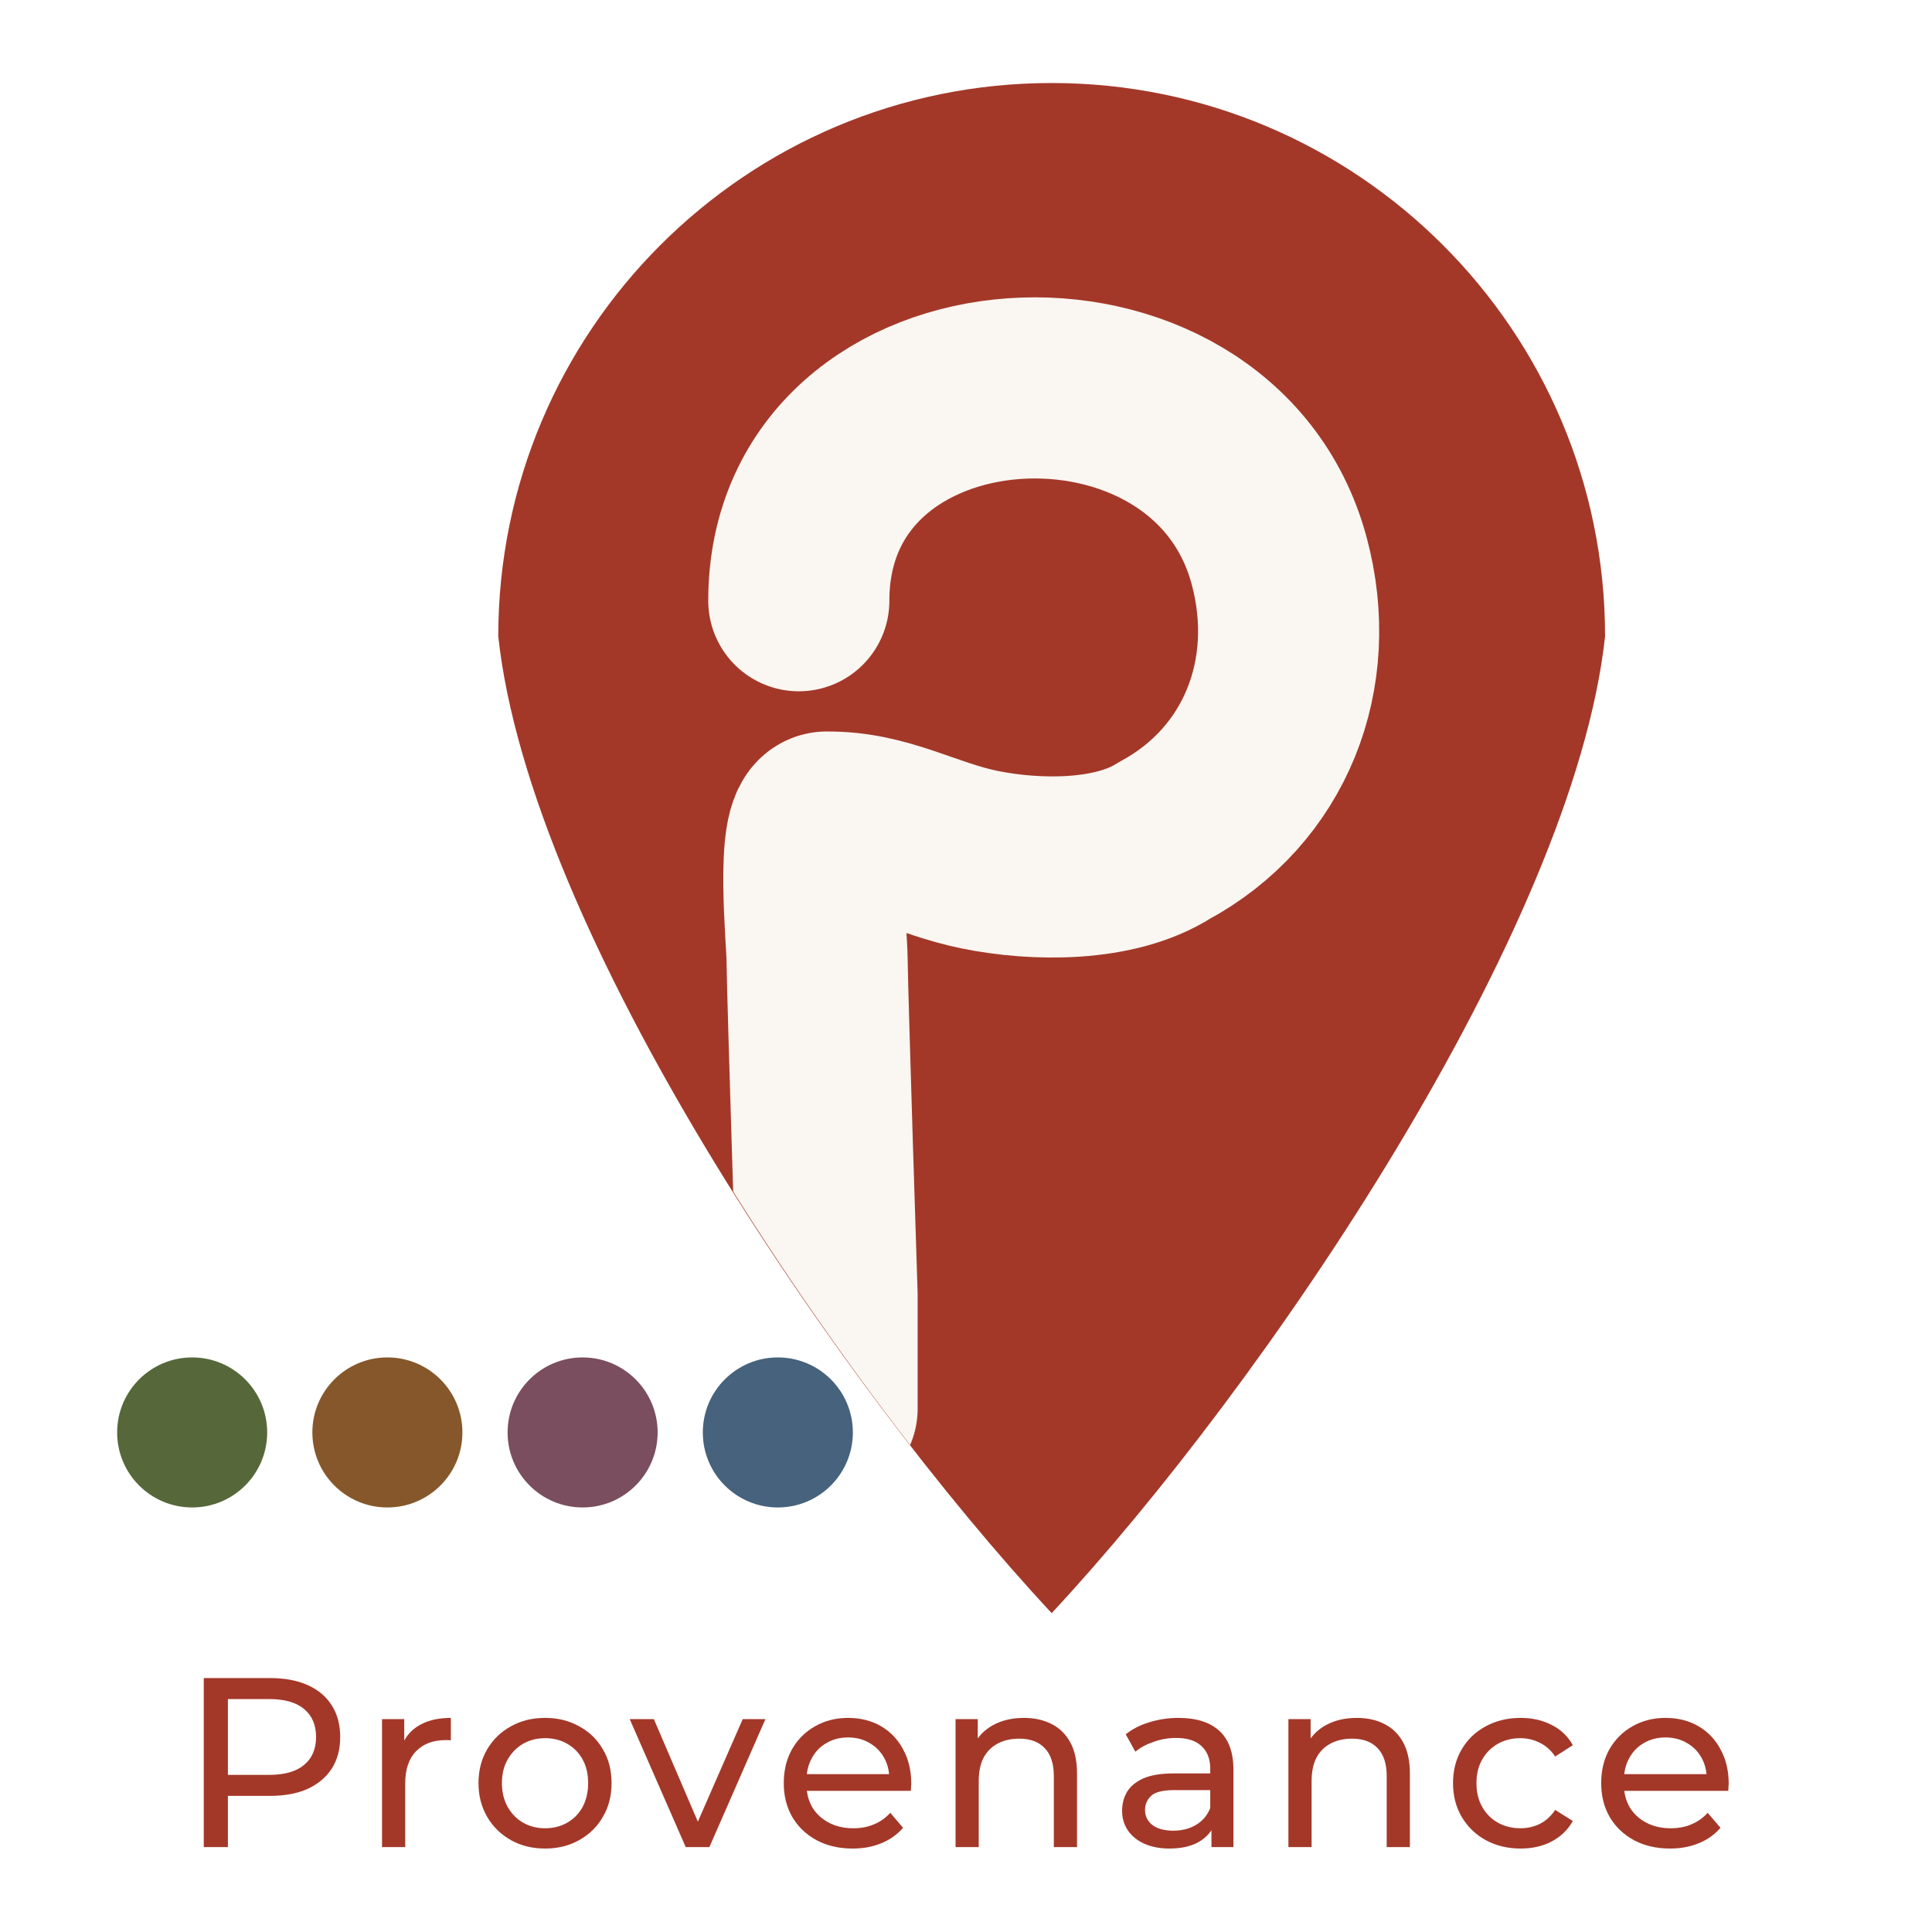
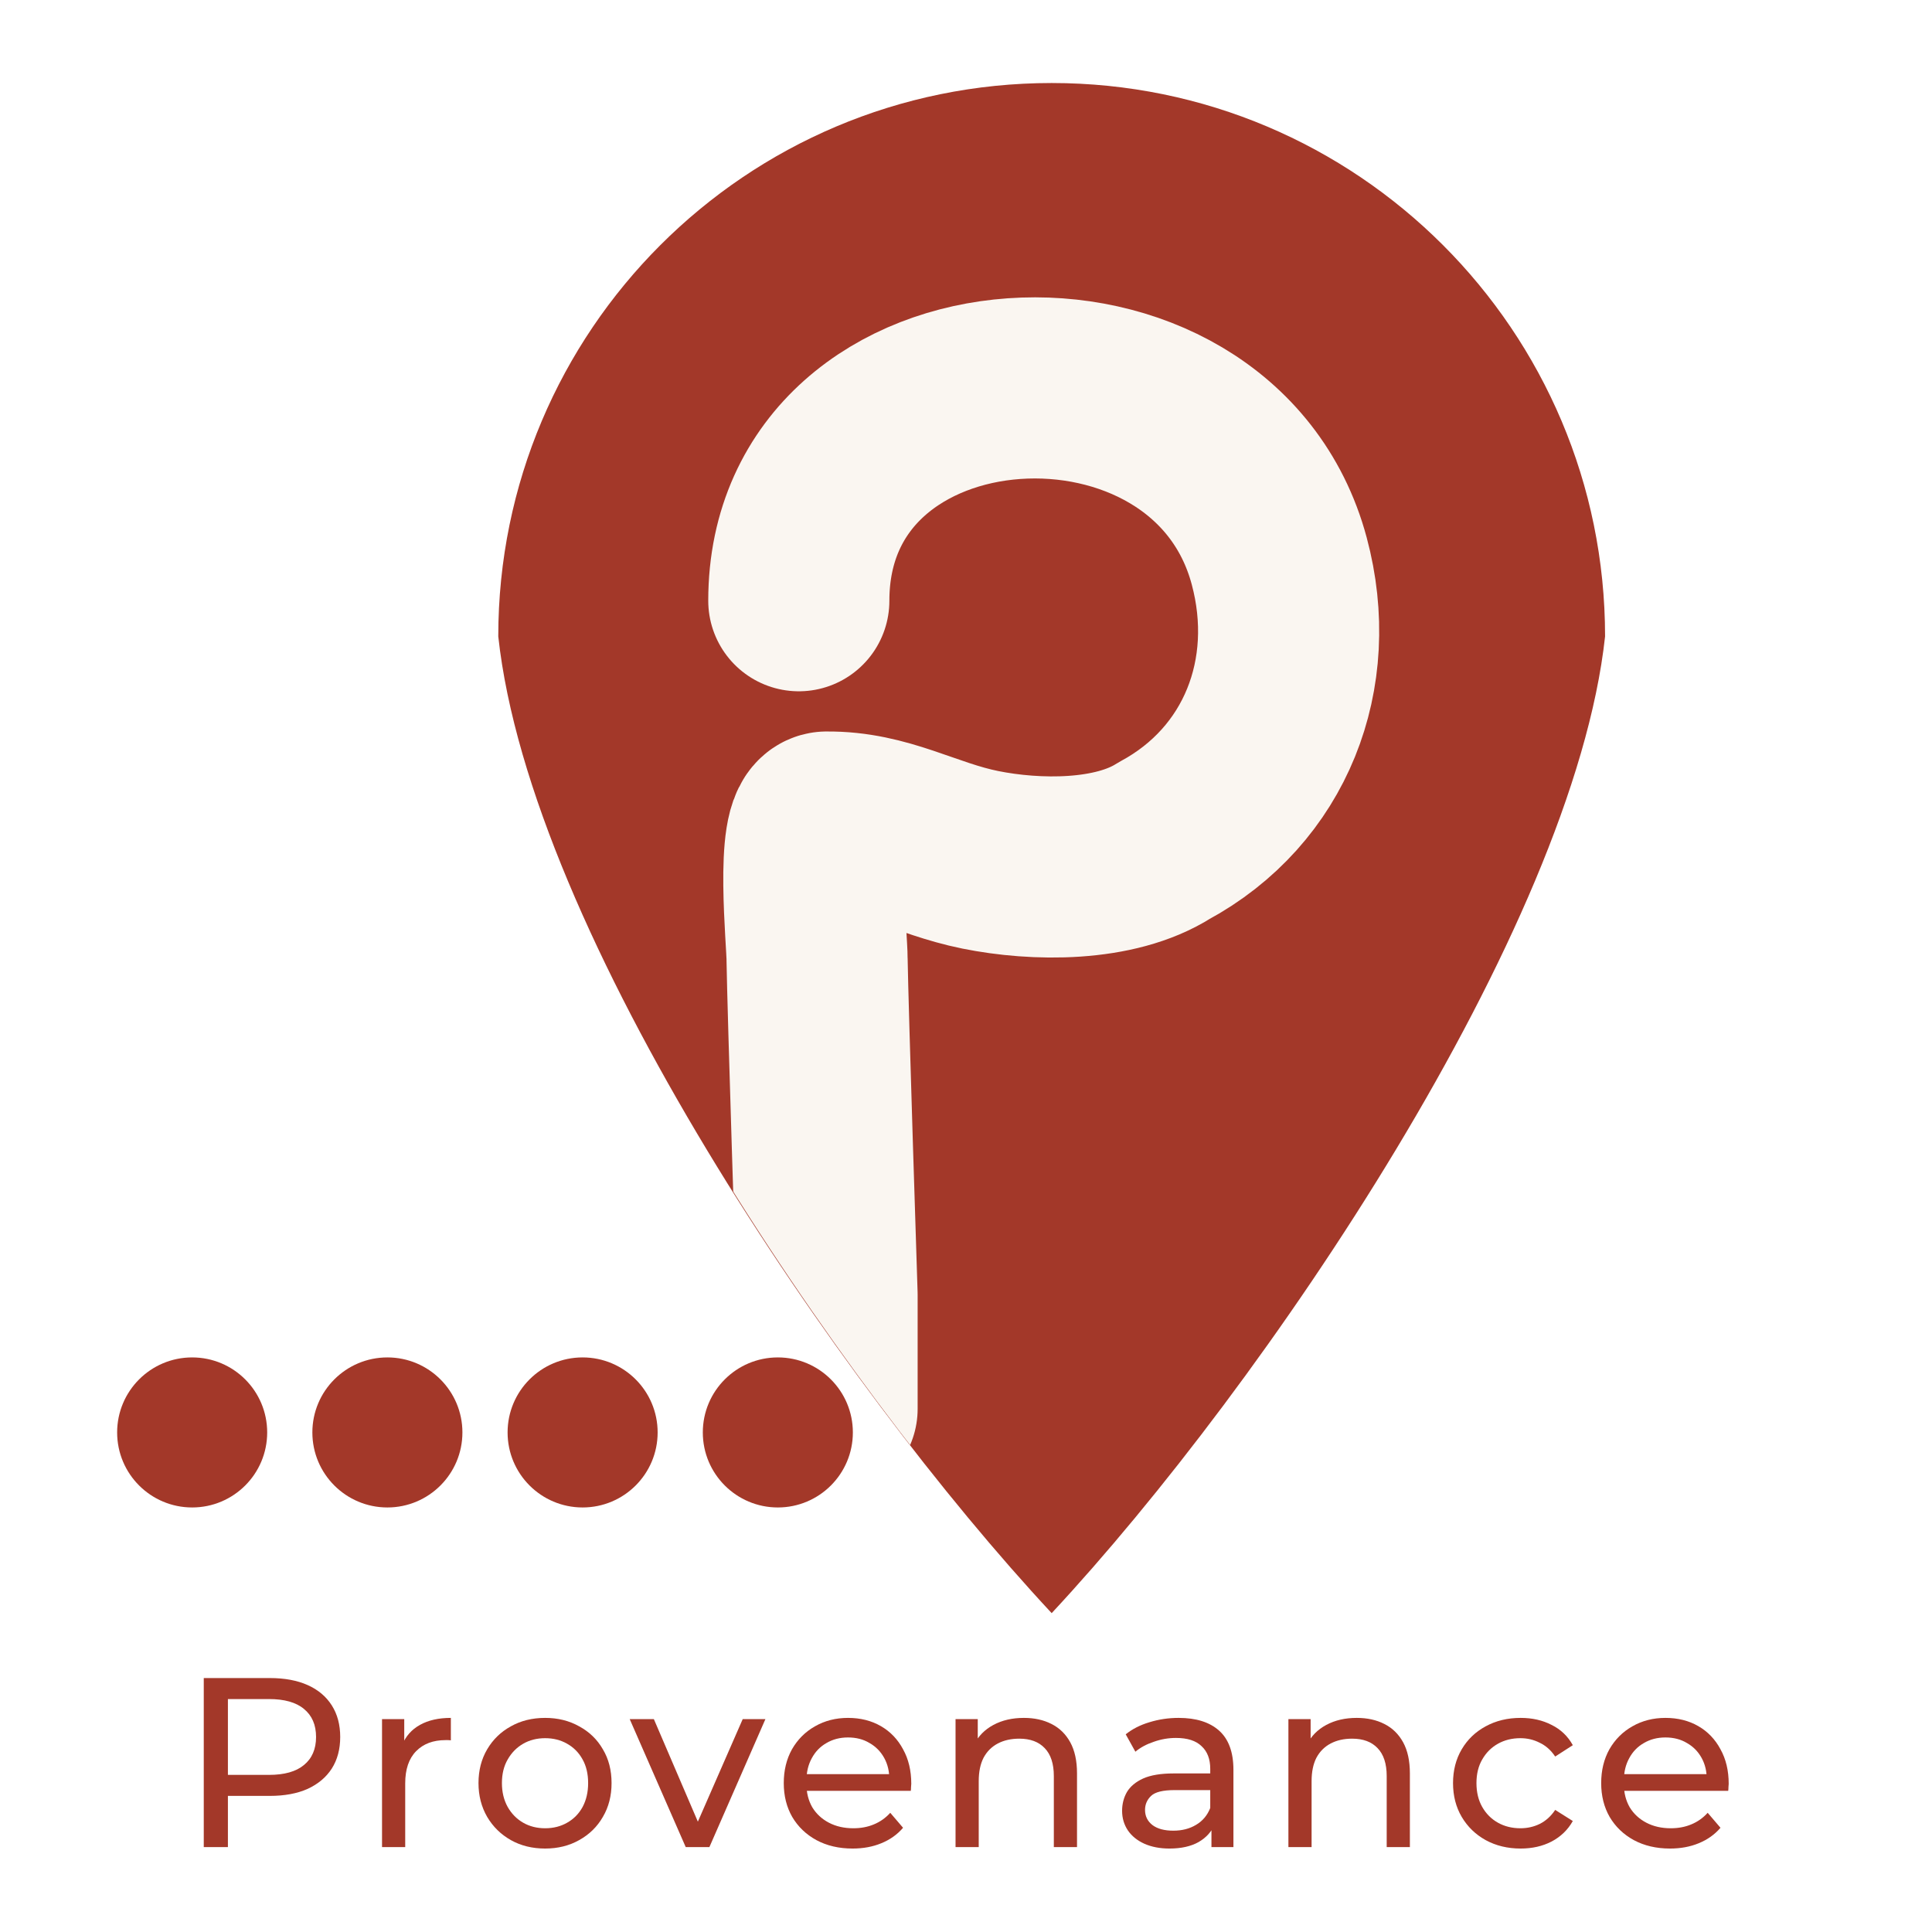
<svg xmlns="http://www.w3.org/2000/svg" width="1024" height="1024" viewBox="0 0 1024 1024" fill="none">
  <path d="M850.724 337.314C833.855 492.846 670.095 733.997 557.409 855C444.326 733.569 281.149 494.557 264.095 337.314C264.095 175.321 395.416 44 557.409 44C719.402 44 850.724 175.321 850.724 337.314Z" fill="#A33829" />
  <mask id="mask0_1_188" style="mask-type:alpha" maskUnits="userSpaceOnUse" x="264" y="44" width="587" height="811">
    <path d="M557.409 44.5C719.117 44.5 850.208 175.583 850.223 337.287C841.793 414.936 796.491 514.23 739.271 609.168C682.178 703.895 613.263 794.216 557.408 854.264C556.865 853.679 556.32 853.091 555.774 852.501C499.827 792.043 431.692 702.554 375.249 608.848C318.129 514.017 273.024 414.936 264.595 337.287C264.61 175.583 395.702 44.5 557.409 44.5Z" fill="#A33829" stroke="#FAF6F1" />
  </mask>
  <g mask="url(#mask0_1_188)">
    <path d="M423.386 318.397C423.386 178.277 642.725 165.763 678.014 297.35C694.071 357.224 670.78 416.582 616.957 445.58C590.746 462.286 548.84 461.62 519.605 455.723C490.197 449.791 468.748 435.367 437.948 435.705C426.847 436.877 433.133 498.96 433.064 508.433C433.469 534.845 438.367 686.329 438.367 686.329V746.732" stroke="#FAF6F1" stroke-width="96" stroke-linecap="round" stroke-linejoin="round" />
  </g>
-   <circle cx="412.269" cy="759.224" r="39.764" fill="#46627C" />
-   <circle cx="308.797" cy="759.224" r="39.764" fill="#7A4E5E" />
-   <circle cx="205.324" cy="759.224" r="39.764" fill="#85572A" />
-   <circle cx="101.851" cy="759.224" r="39.764" fill="#56683A" />
+   <circle cx="412.269" cy="759.224" r="39.764" fill="#A33829" />
+   <circle cx="308.797" cy="759.224" r="39.764" fill="#A33829" />
+   <circle cx="205.324" cy="759.224" r="39.764" fill="#A33829" />
+   <circle cx="101.851" cy="759.224" r="39.764" fill="#A33829" />
  <path d="M108 979V889.4H142.944C150.795 889.4 157.493 890.637 163.04 893.112C168.587 895.587 172.853 899.171 175.84 903.864C178.827 908.557 180.32 914.147 180.32 920.632C180.32 927.117 178.827 932.707 175.84 937.4C172.853 942.008 168.587 945.592 163.04 948.152C157.493 950.627 150.795 951.864 142.944 951.864H115.04L120.8 945.848V979H108ZM120.8 947.128L115.04 940.728H142.56C150.752 940.728 156.939 938.979 161.12 935.48C165.387 931.981 167.52 927.032 167.52 920.632C167.52 914.232 165.387 909.283 161.12 905.784C156.939 902.285 150.752 900.536 142.56 900.536H115.04L120.8 894.136V947.128Z" fill="#A33829" />
  <path d="M202.483 979V911.16H214.259V929.592L213.107 924.984C214.984 920.291 218.142 916.707 222.579 914.232C227.016 911.757 232.478 910.52 238.963 910.52V922.424C238.451 922.339 237.939 922.296 237.427 922.296C237 922.296 236.574 922.296 236.147 922.296C229.576 922.296 224.371 924.259 220.531 928.184C216.691 932.109 214.771 937.784 214.771 945.208V979H202.483Z" fill="#A33829" />
  <path d="M288.939 979.768C282.112 979.768 276.054 978.275 270.763 975.288C265.472 972.301 261.291 968.205 258.219 963C255.147 957.709 253.611 951.736 253.611 945.08C253.611 938.339 255.147 932.365 258.219 927.16C261.291 921.955 265.472 917.901 270.763 915C276.054 912.013 282.112 910.52 288.939 910.52C295.68 910.52 301.696 912.013 306.987 915C312.363 917.901 316.544 921.955 319.531 927.16C322.603 932.28 324.139 938.253 324.139 945.08C324.139 951.821 322.603 957.795 319.531 963C316.544 968.205 312.363 972.301 306.987 975.288C301.696 978.275 295.68 979.768 288.939 979.768ZM288.939 969.016C293.291 969.016 297.174 968.035 300.587 966.072C304.086 964.109 306.816 961.336 308.779 957.752C310.742 954.083 311.723 949.859 311.723 945.08C311.723 940.216 310.742 936.035 308.779 932.536C306.816 928.952 304.086 926.179 300.587 924.216C297.174 922.253 293.291 921.272 288.939 921.272C284.587 921.272 280.704 922.253 277.291 924.216C273.878 926.179 271.147 928.952 269.099 932.536C267.051 936.035 266.027 940.216 266.027 945.08C266.027 949.859 267.051 954.083 269.099 957.752C271.147 961.336 273.878 964.109 277.291 966.072C280.704 968.035 284.587 969.016 288.939 969.016Z" fill="#A33829" />
  <path d="M363.45 979L333.754 911.16H346.554L372.922 972.6H366.778L393.658 911.16H405.69L375.994 979H363.45Z" fill="#A33829" />
  <path d="M451.891 979.768C444.638 979.768 438.238 978.275 432.691 975.288C427.23 972.301 422.963 968.205 419.891 963C416.904 957.795 415.411 951.821 415.411 945.08C415.411 938.339 416.862 932.365 419.763 927.16C422.75 921.955 426.803 917.901 431.923 915C437.128 912.013 442.974 910.52 449.459 910.52C456.03 910.52 461.832 911.971 466.867 914.872C471.902 917.773 475.827 921.869 478.643 927.16C481.544 932.365 482.995 938.467 482.995 945.464C482.995 945.976 482.952 946.573 482.867 947.256C482.867 947.939 482.824 948.579 482.739 949.176H425.011V940.344H476.339L471.347 943.416C471.432 939.064 470.536 935.181 468.659 931.768C466.782 928.355 464.179 925.709 460.851 923.832C457.608 921.869 453.811 920.888 449.459 920.888C445.192 920.888 441.395 921.869 438.067 923.832C434.739 925.709 432.136 928.397 430.259 931.896C428.382 935.309 427.443 939.235 427.443 943.672V945.72C427.443 950.243 428.467 954.296 430.515 957.88C432.648 961.379 435.592 964.109 439.347 966.072C443.102 968.035 447.411 969.016 452.275 969.016C456.286 969.016 459.912 968.333 463.155 966.968C466.483 965.603 469.384 963.555 471.859 960.824L478.643 968.76C475.571 972.344 471.731 975.075 467.123 976.952C462.6 978.829 457.523 979.768 451.891 979.768Z" fill="#A33829" />
  <path d="M506.458 979V911.16H518.234V929.464L516.314 924.6C518.533 920.163 521.946 916.707 526.554 914.232C531.162 911.757 536.538 910.52 542.682 910.52C548.229 910.52 553.093 911.587 557.274 913.72C561.541 915.853 564.869 919.096 567.258 923.448C569.647 927.8 570.842 933.304 570.842 939.96V979H558.554V941.368C558.554 934.797 556.933 929.848 553.69 926.52C550.533 923.192 546.053 921.528 540.25 921.528C535.898 921.528 532.101 922.381 528.858 924.088C525.615 925.795 523.098 928.312 521.306 931.64C519.599 934.968 518.746 939.107 518.746 944.056V979H506.458Z" fill="#A33829" />
  <path d="M642.095 979V964.664L641.455 961.976V937.528C641.455 932.323 639.919 928.312 636.847 925.496C633.86 922.595 629.338 921.144 623.279 921.144C619.268 921.144 615.343 921.827 611.503 923.192C607.663 924.472 604.42 926.221 601.775 928.44L596.655 919.224C600.154 916.408 604.335 914.275 609.199 912.824C614.148 911.288 619.311 910.52 624.687 910.52C633.988 910.52 641.156 912.781 646.191 917.304C651.226 921.827 653.743 928.739 653.743 938.04V979H642.095ZM619.823 979.768C614.788 979.768 610.351 978.915 606.511 977.208C602.756 975.501 599.855 973.155 597.807 970.168C595.759 967.096 594.735 963.64 594.735 959.8C594.735 956.131 595.588 952.803 597.295 949.816C599.087 946.829 601.946 944.44 605.871 942.648C609.882 940.856 615.258 939.96 621.999 939.96H643.503V948.792H622.511C616.367 948.792 612.228 949.816 610.095 951.864C607.962 953.912 606.895 956.387 606.895 959.288C606.895 962.616 608.218 965.304 610.863 967.352C613.508 969.315 617.178 970.296 621.871 970.296C626.479 970.296 630.49 969.272 633.903 967.224C637.402 965.176 639.919 962.189 641.455 958.264L643.887 966.712C642.266 970.723 639.407 973.923 635.311 976.312C631.215 978.616 626.052 979.768 619.823 979.768Z" fill="#A33829" />
  <path d="M682.883 979V911.16H694.659V929.464L692.739 924.6C694.958 920.163 698.371 916.707 702.979 914.232C707.587 911.757 712.963 910.52 719.107 910.52C724.654 910.52 729.518 911.587 733.699 913.72C737.966 915.853 741.294 919.096 743.683 923.448C746.072 927.8 747.267 933.304 747.267 939.96V979H734.979V941.368C734.979 934.797 733.358 929.848 730.115 926.52C726.958 923.192 722.478 921.528 716.675 921.528C712.323 921.528 708.526 922.381 705.283 924.088C702.04 925.795 699.523 928.312 697.731 931.64C696.024 934.968 695.171 939.107 695.171 944.056V979H682.883Z" fill="#A33829" />
  <path d="M805.976 979.768C799.064 979.768 792.877 978.275 787.416 975.288C782.04 972.301 777.816 968.205 774.744 963C771.672 957.795 770.136 951.821 770.136 945.08C770.136 938.339 771.672 932.365 774.744 927.16C777.816 921.955 782.04 917.901 787.416 915C792.877 912.013 799.064 910.52 805.976 910.52C812.12 910.52 817.581 911.757 822.36 914.232C827.224 916.621 830.979 920.205 833.624 924.984L824.28 931C822.061 927.672 819.331 925.24 816.088 923.704C812.931 922.083 809.517 921.272 805.848 921.272C801.411 921.272 797.443 922.253 793.944 924.216C790.445 926.179 787.672 928.952 785.624 932.536C783.576 936.035 782.552 940.216 782.552 945.08C782.552 949.944 783.576 954.168 785.624 957.752C787.672 961.336 790.445 964.109 793.944 966.072C797.443 968.035 801.411 969.016 805.848 969.016C809.517 969.016 812.931 968.248 816.088 966.712C819.331 965.091 822.061 962.616 824.28 959.288L833.624 965.176C830.979 969.869 827.224 973.496 822.36 976.056C817.581 978.531 812.12 979.768 805.976 979.768Z" fill="#A33829" />
  <path d="M885.141 979.768C877.888 979.768 871.488 978.275 865.941 975.288C860.48 972.301 856.213 968.205 853.141 963C850.154 957.795 848.661 951.821 848.661 945.08C848.661 938.339 850.112 932.365 853.013 927.16C856 921.955 860.053 917.901 865.173 915C870.378 912.013 876.224 910.52 882.709 910.52C889.28 910.52 895.082 911.971 900.117 914.872C905.152 917.773 909.077 921.869 911.893 927.16C914.794 932.365 916.245 938.467 916.245 945.464C916.245 945.976 916.202 946.573 916.117 947.256C916.117 947.939 916.074 948.579 915.989 949.176H858.261V940.344H909.589L904.597 943.416C904.682 939.064 903.786 935.181 901.909 931.768C900.032 928.355 897.429 925.709 894.101 923.832C890.858 921.869 887.061 920.888 882.709 920.888C878.442 920.888 874.645 921.869 871.317 923.832C867.989 925.709 865.386 928.397 863.509 931.896C861.632 935.309 860.693 939.235 860.693 943.672V945.72C860.693 950.243 861.717 954.296 863.765 957.88C865.898 961.379 868.842 964.109 872.597 966.072C876.352 968.035 880.661 969.016 885.525 969.016C889.536 969.016 893.162 968.333 896.405 966.968C899.733 965.603 902.634 963.555 905.109 960.824L911.893 968.76C908.821 972.344 904.981 975.075 900.373 976.952C895.85 978.829 890.773 979.768 885.141 979.768Z" fill="#A33829" />
</svg>
